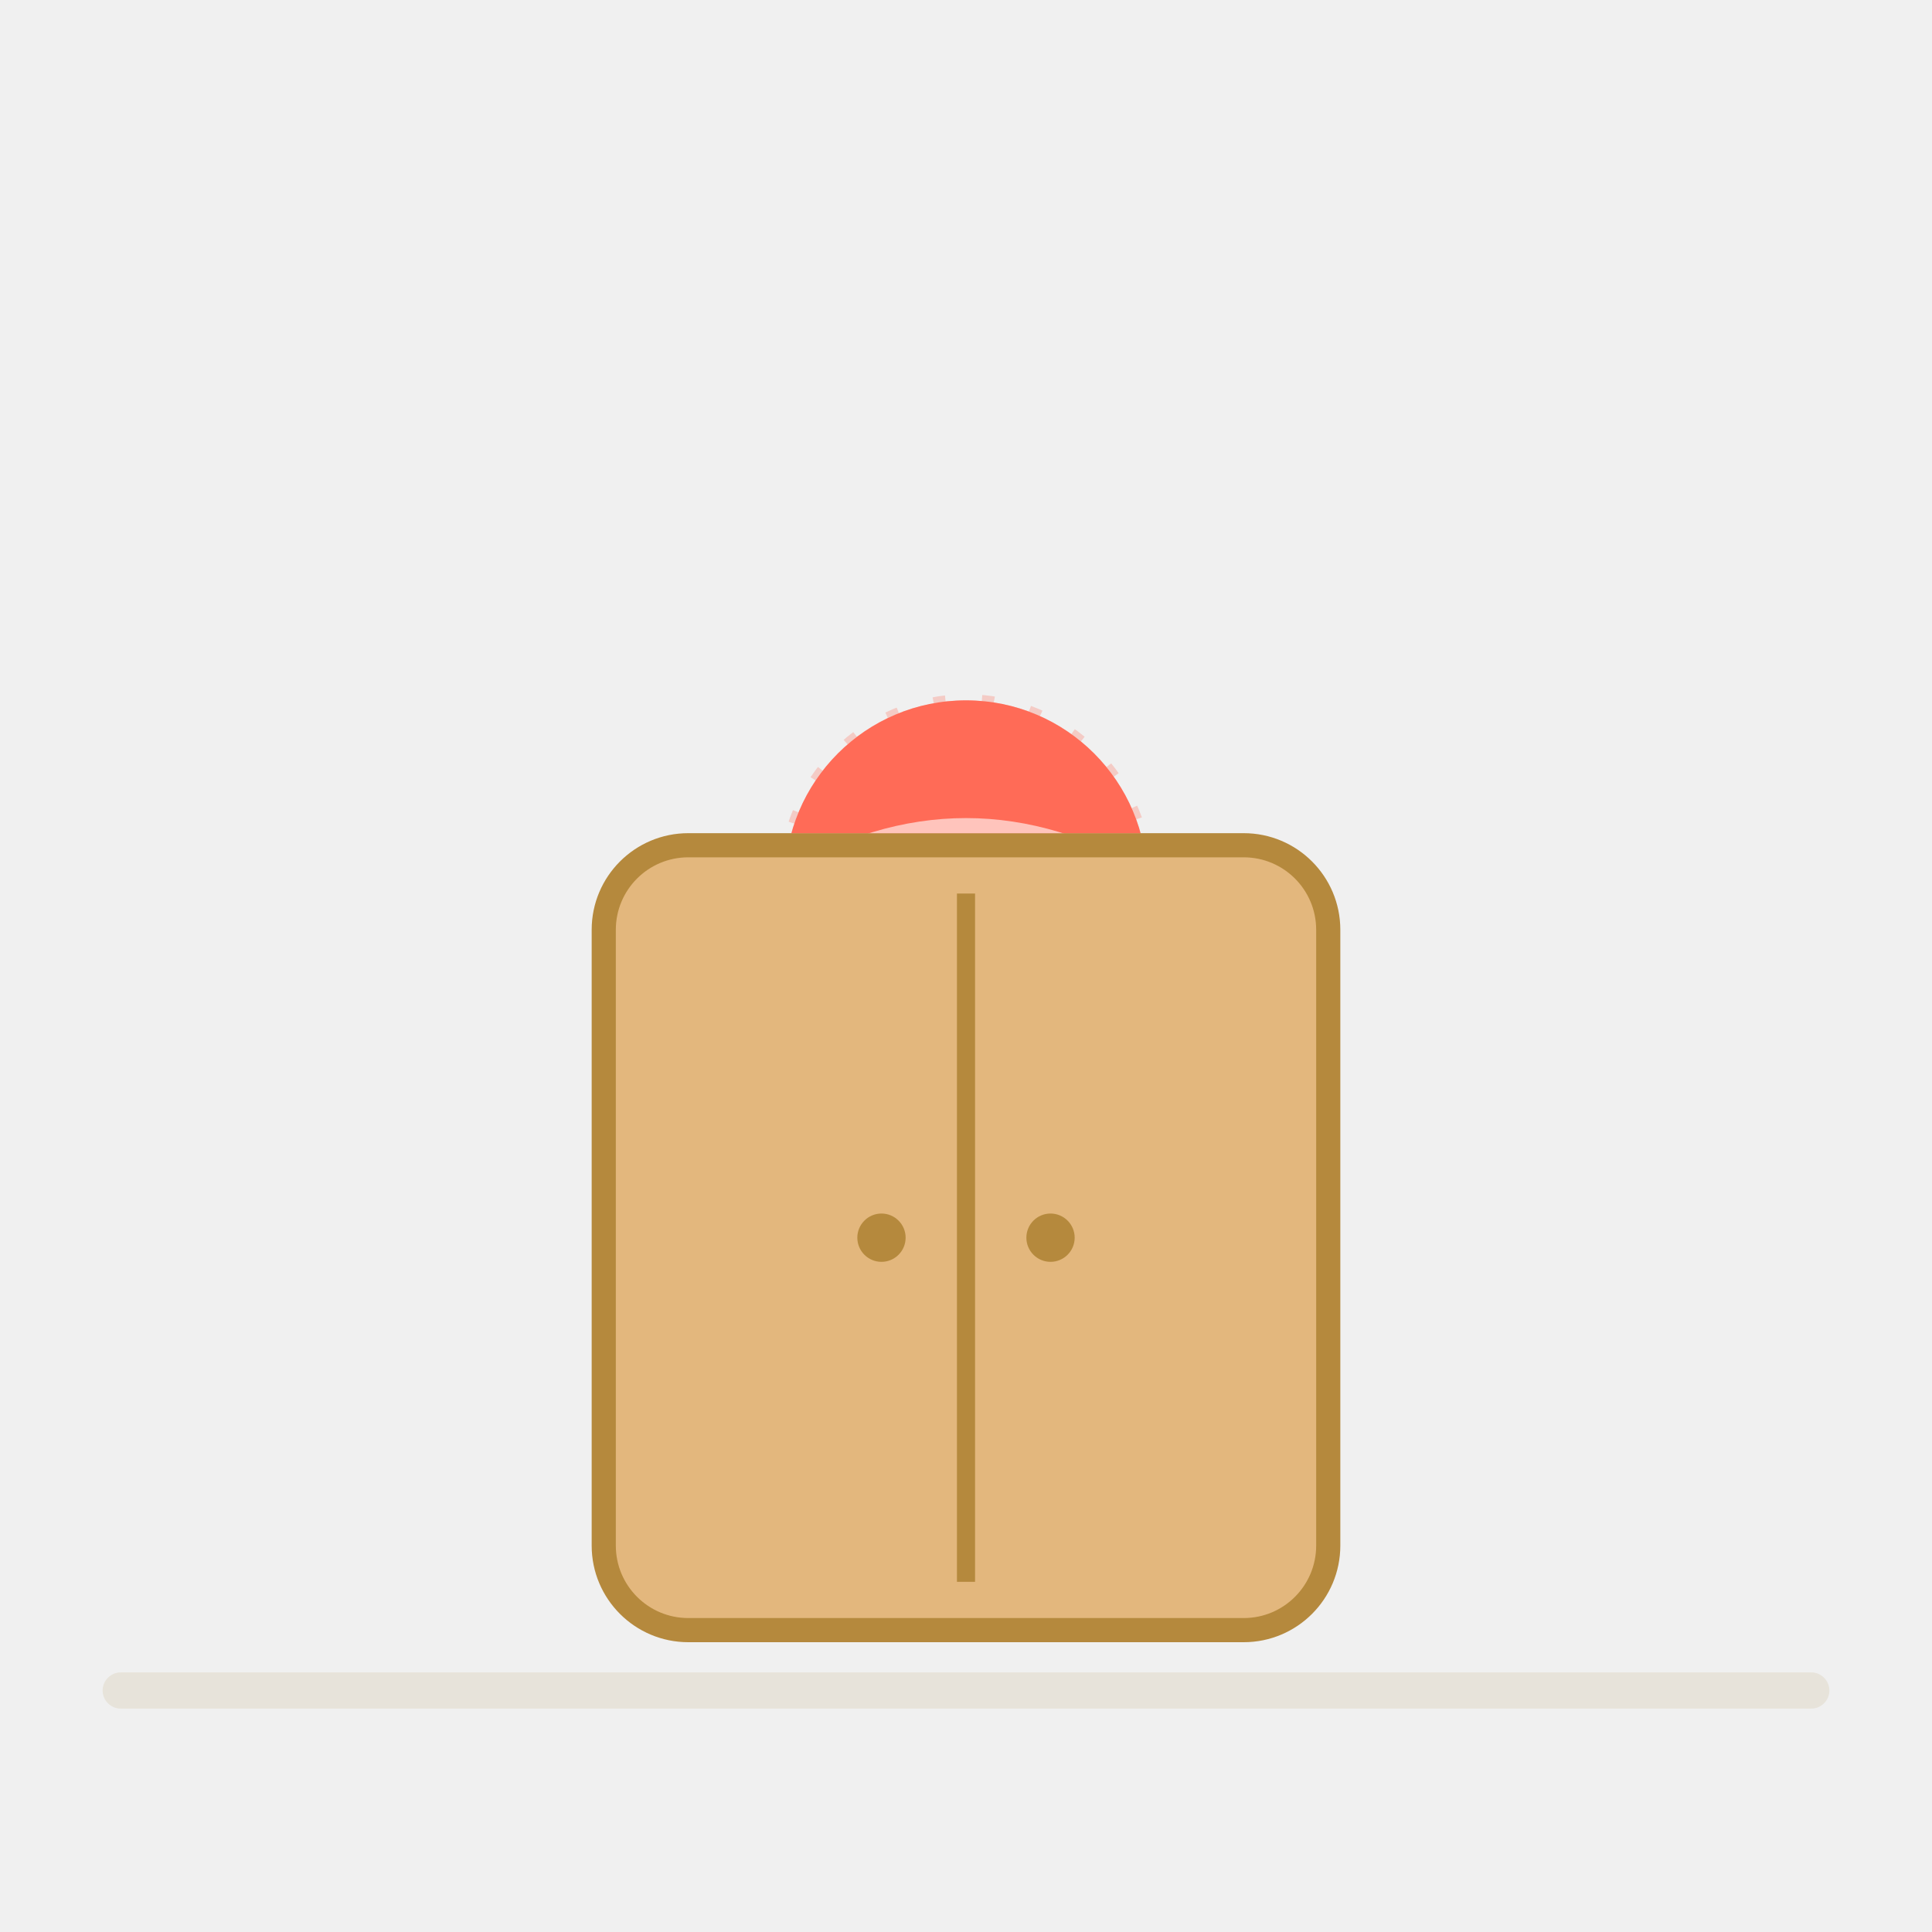
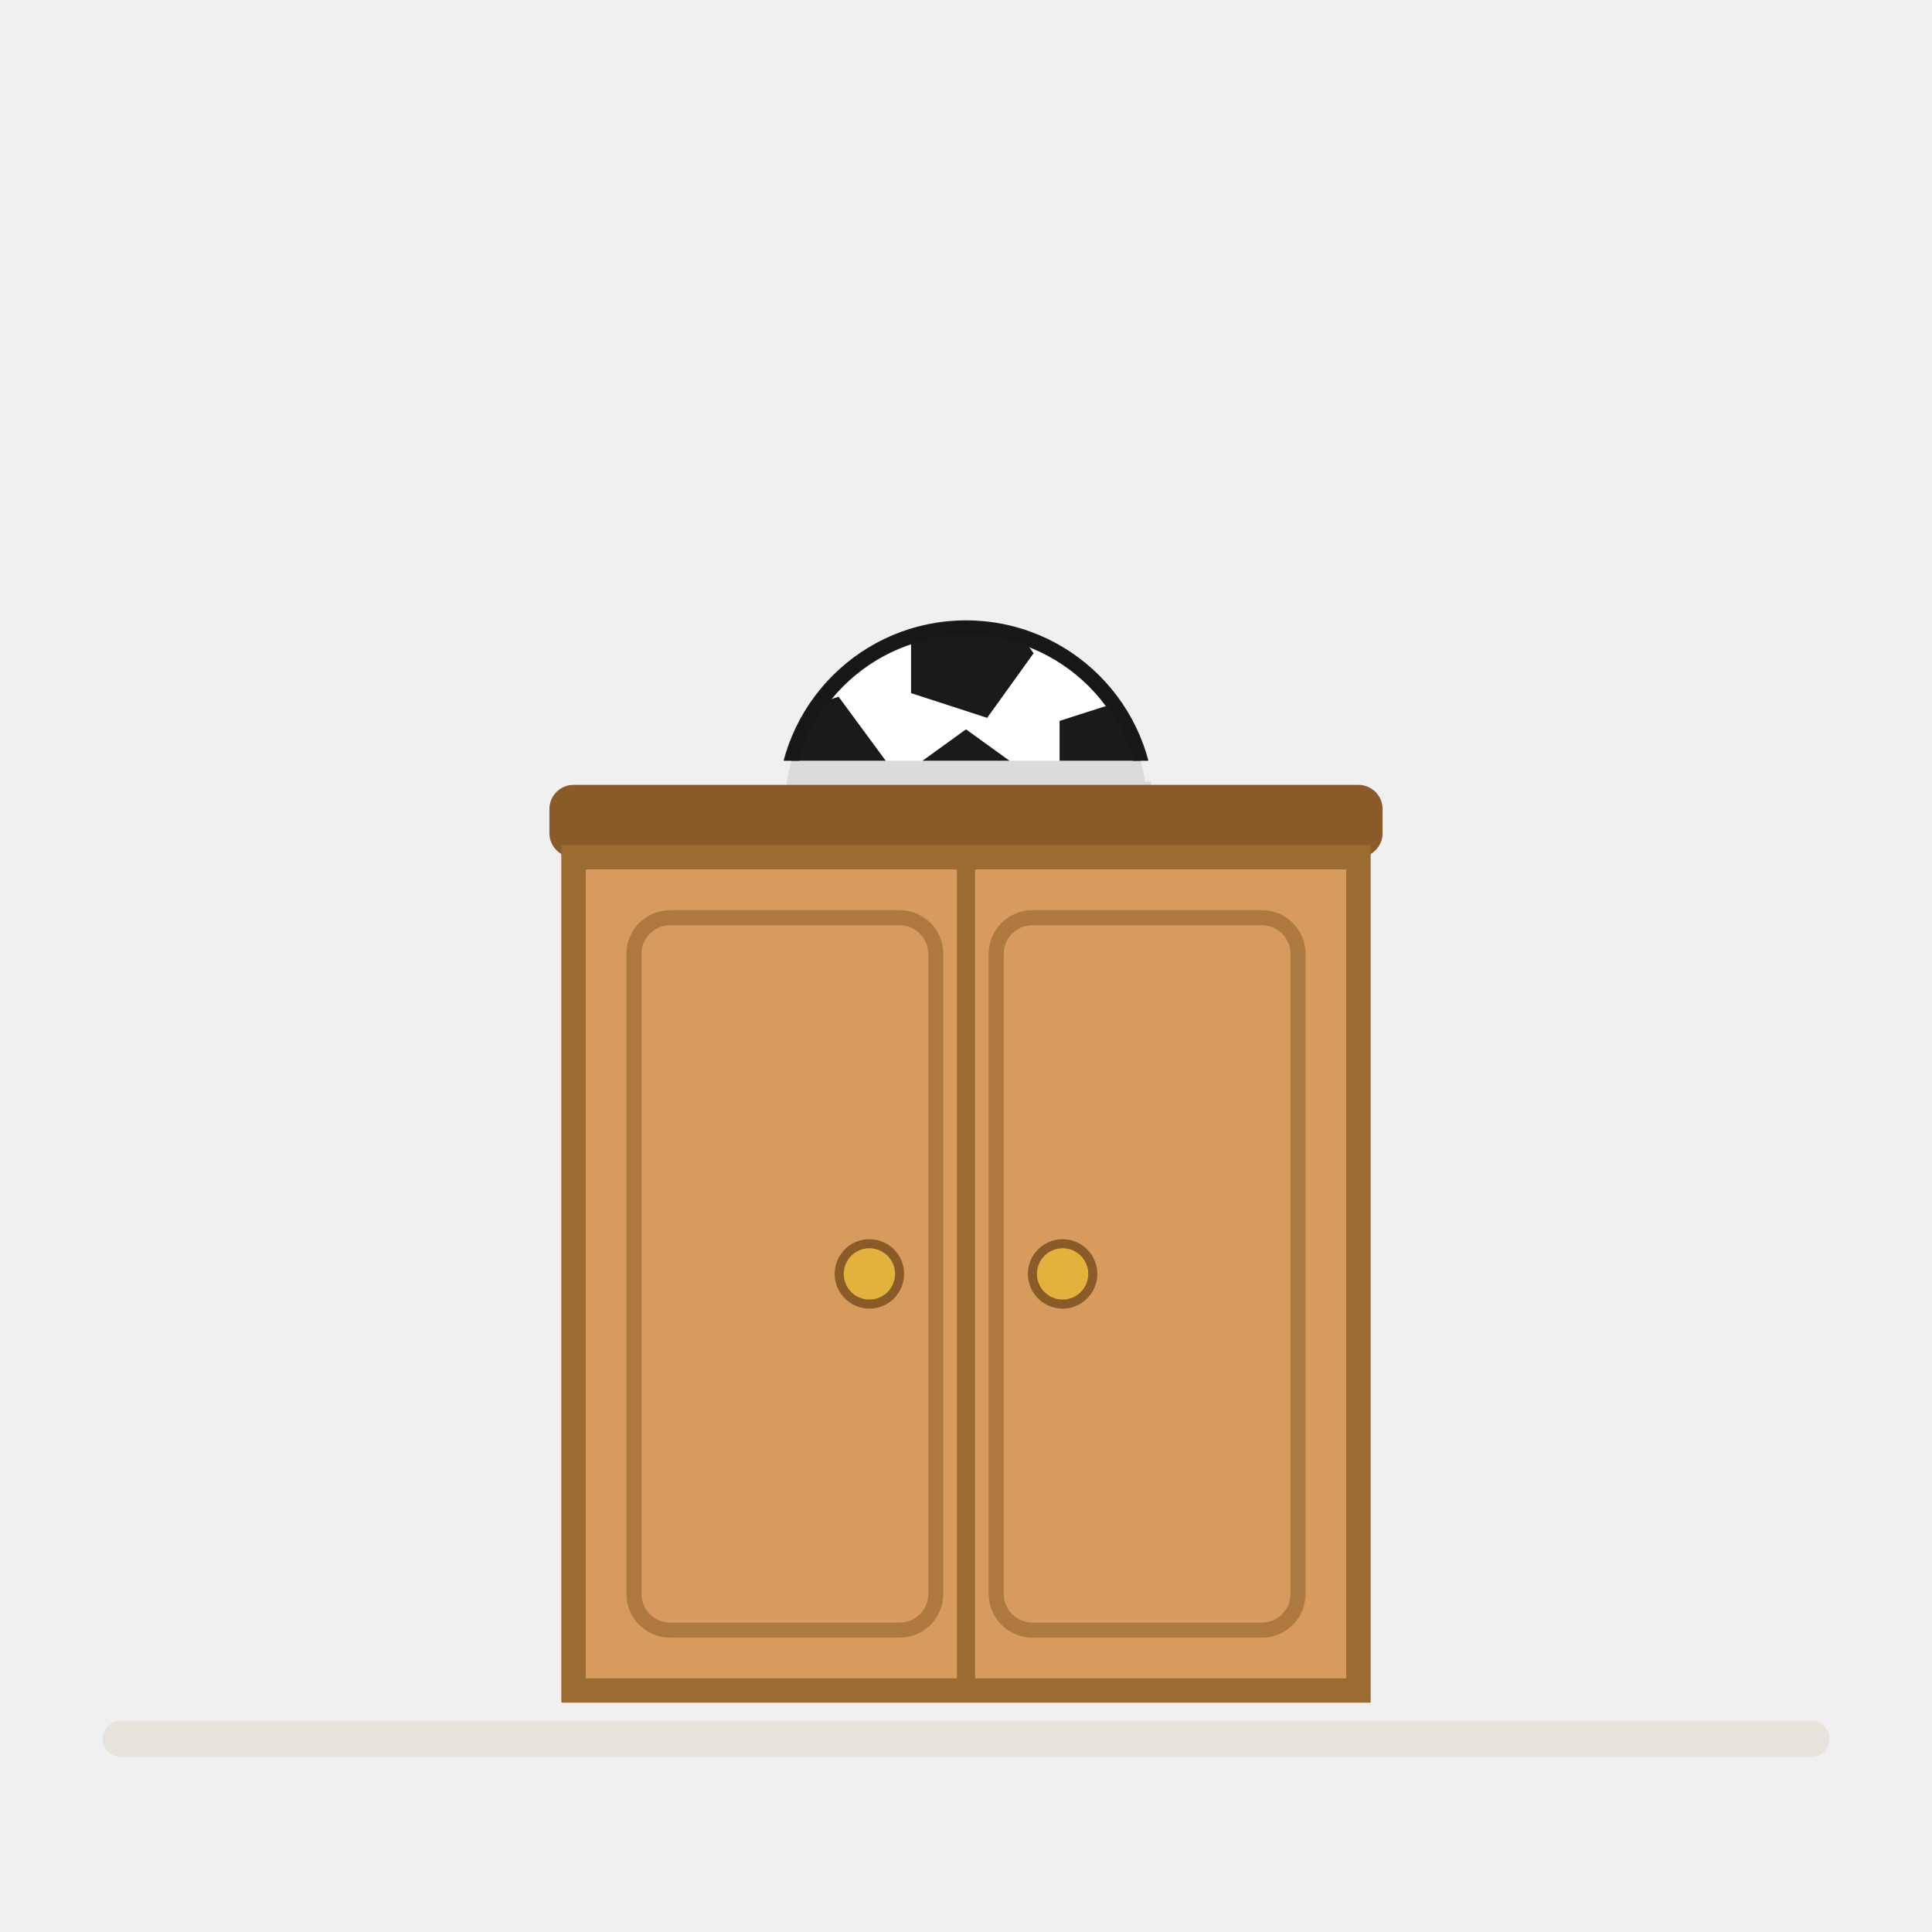
<svg xmlns="http://www.w3.org/2000/svg" viewBox="0 0 320 320" width="320" height="320">
-   <circle cx="160.0" cy="146" r="30" fill="#FF6B57" opacity="0.28" stroke="#FF6B57" stroke-width="2" stroke-dasharray="2 6" />
-   <rect x="100" y="140" width="120" height="130" rx="14" fill="#E3B77D" stroke="#B5893D" stroke-width="4" />
-   <line x1="160.0" y1="148" x2="160.0" y2="262" stroke="#B5893D" stroke-width="3" />
-   <circle cx="146.0" cy="205.0" r="4" fill="#B5893D" />
-   <circle cx="174.0" cy="205.0" r="4" fill="#B5893D" />
+   <circle cx="160.0" cy="134" r="30" fill="#9c9c9c" opacity="0.25" stroke="#9c9c9c" stroke-width="2" stroke-dasharray="2 6" />
+   <rect x="91" y="130" width="138" height="12" rx="4" fill="#8A5A28" />
+   <rect x="95" y="142" width="130" height="138" fill="#D89B5E" stroke="#9C6B32" stroke-width="4" />
+   <rect x="105" y="152" width="50.0" height="118" rx="6" fill="none" stroke="#9C6B32" stroke-width="2.5" opacity="0.7" />
+   <rect x="165.0" y="152" width="50.0" height="118" rx="6" fill="none" stroke="#9C6B32" stroke-width="2.5" opacity="0.7" />
+   <line x1="160.0" y1="142" x2="160.0" y2="280" stroke="#9C6B32" stroke-width="3" />
+   <rect x="95" y="142" width="130" height="138" fill="none" stroke="#9C6B32" stroke-width="4" />
+   <circle cx="144.0" cy="211.0" r="5" fill="#E3B23C" stroke="#8A5A28" stroke-width="1.5" />
+   <circle cx="176.0" cy="211.0" r="5" fill="#E3B23C" stroke="#8A5A28" stroke-width="1.5" />
  <clipPath id="peekClip">
-     <rect x="100" y="0" width="120" height="138" />
+     <rect x="95" y="0" width="130" height="126" />
  </clipPath>
  <g clip-path="url(#peekClip)">
-     <g opacity="1">
-       <circle cx="160.0" cy="146" r="30" fill="#FF6B57" />
-       <path d="M130.0 146 Q160.0 128.0 190.0 146" stroke="#ffffff" stroke-width="3" fill="none" opacity="0.6" />
-       <path d="M130.0 146 Q160.0 164.0 190.0 146" stroke="#ffffff" stroke-width="3" fill="none" opacity="0.6" />
+     <clipPath id="ballclip-160-134">
+       <circle cx="160.0" cy="134" r="30" />
+     </clipPath>
+     <circle cx="160.0" cy="134" r="30" fill="#ffffff" stroke="#1a1a1a" stroke-width="2.5" />
+     <polygon points="160.0,120.8 172.6,129.9 167.8,144.7 152.2,144.7 147.4,129.9" fill="#1a1a1a" />
+     <g clip-path="url(#ballclip-160-134)">
+       <polygon points="171.2,108.2 163.5,118.9 150.9,114.8 150.9,101.6 163.5,97.5" fill="#1a1a1a" />
+       <polygon points="188.0,136.7 175.5,132.6 175.5,119.4 188.0,115.4 195.8,126.0" fill="#1a1a1a" />
+       <polygon points="166.1,161.5 166.1,148.3 178.6,144.2 186.4,154.9 178.6,165.5" fill="#1a1a1a" />
+       <polygon points="135.8,148.3 148.3,144.2 156.1,154.9 148.3,165.5 135.8,161.5" fill="#1a1a1a" />
+       <polygon points="138.9,115.4 146.7,126.0 138.9,136.7 126.4,132.6 126.4,119.4" fill="#1a1a1a" />
    </g>
+     <path d="M130.0 134 A30 30 0 0 1 190.0 134" stroke="#00000022" stroke-width="2" fill="none" />
  </g>
-   <line x1="20" y1="280" x2="300" y2="280" stroke="#E7E3DA" stroke-width="6" stroke-linecap="round" />
+   <line x1="20" y1="288" x2="300" y2="288" stroke="#E7E3DA" stroke-width="6" stroke-linecap="round" />
</svg>
